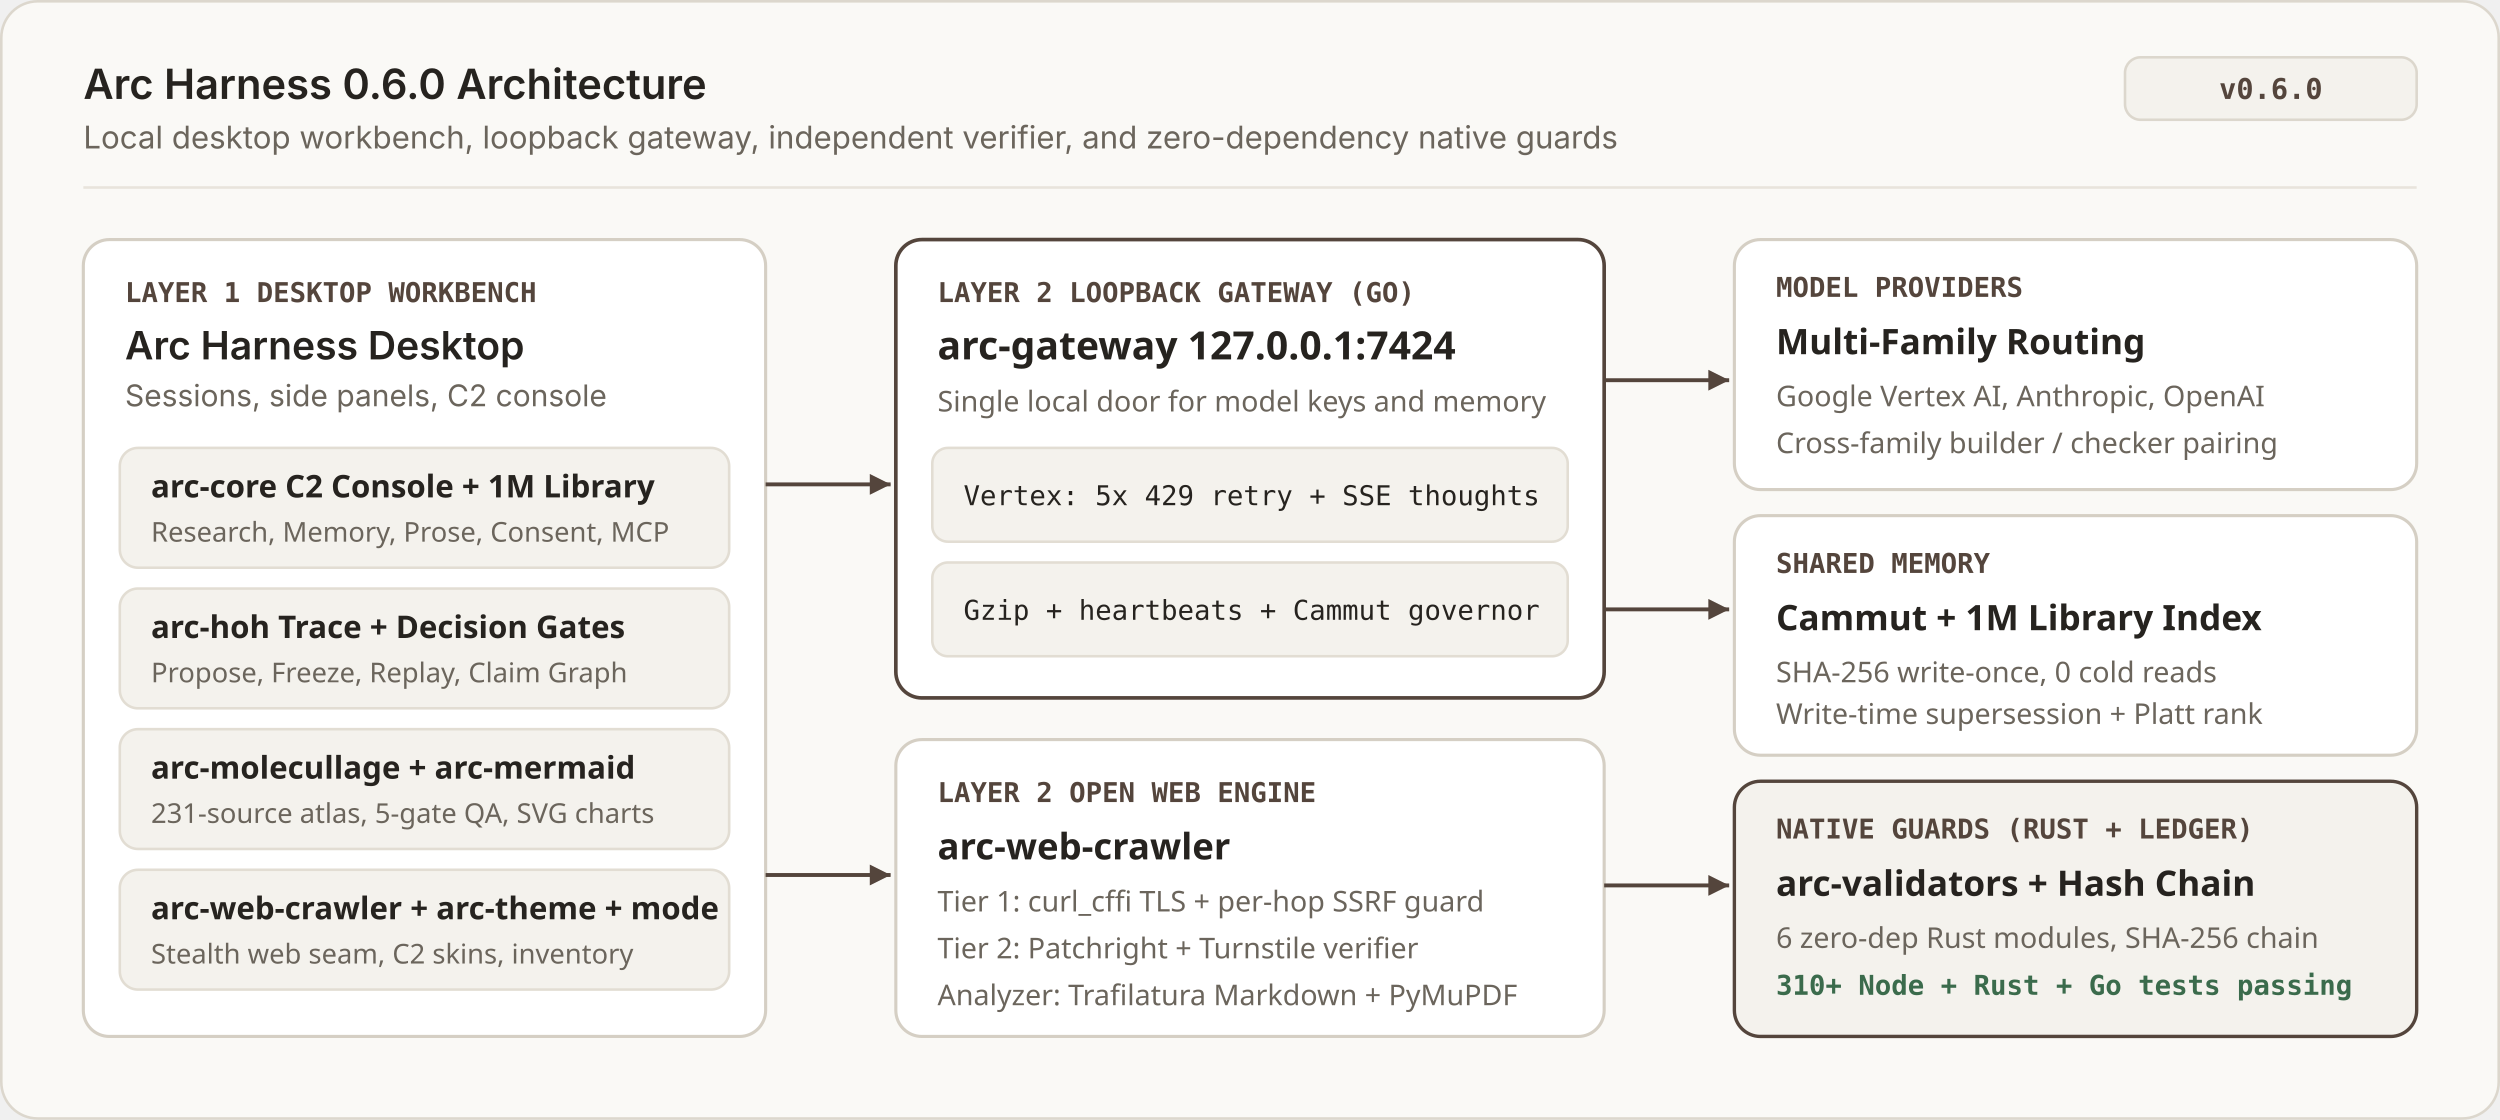
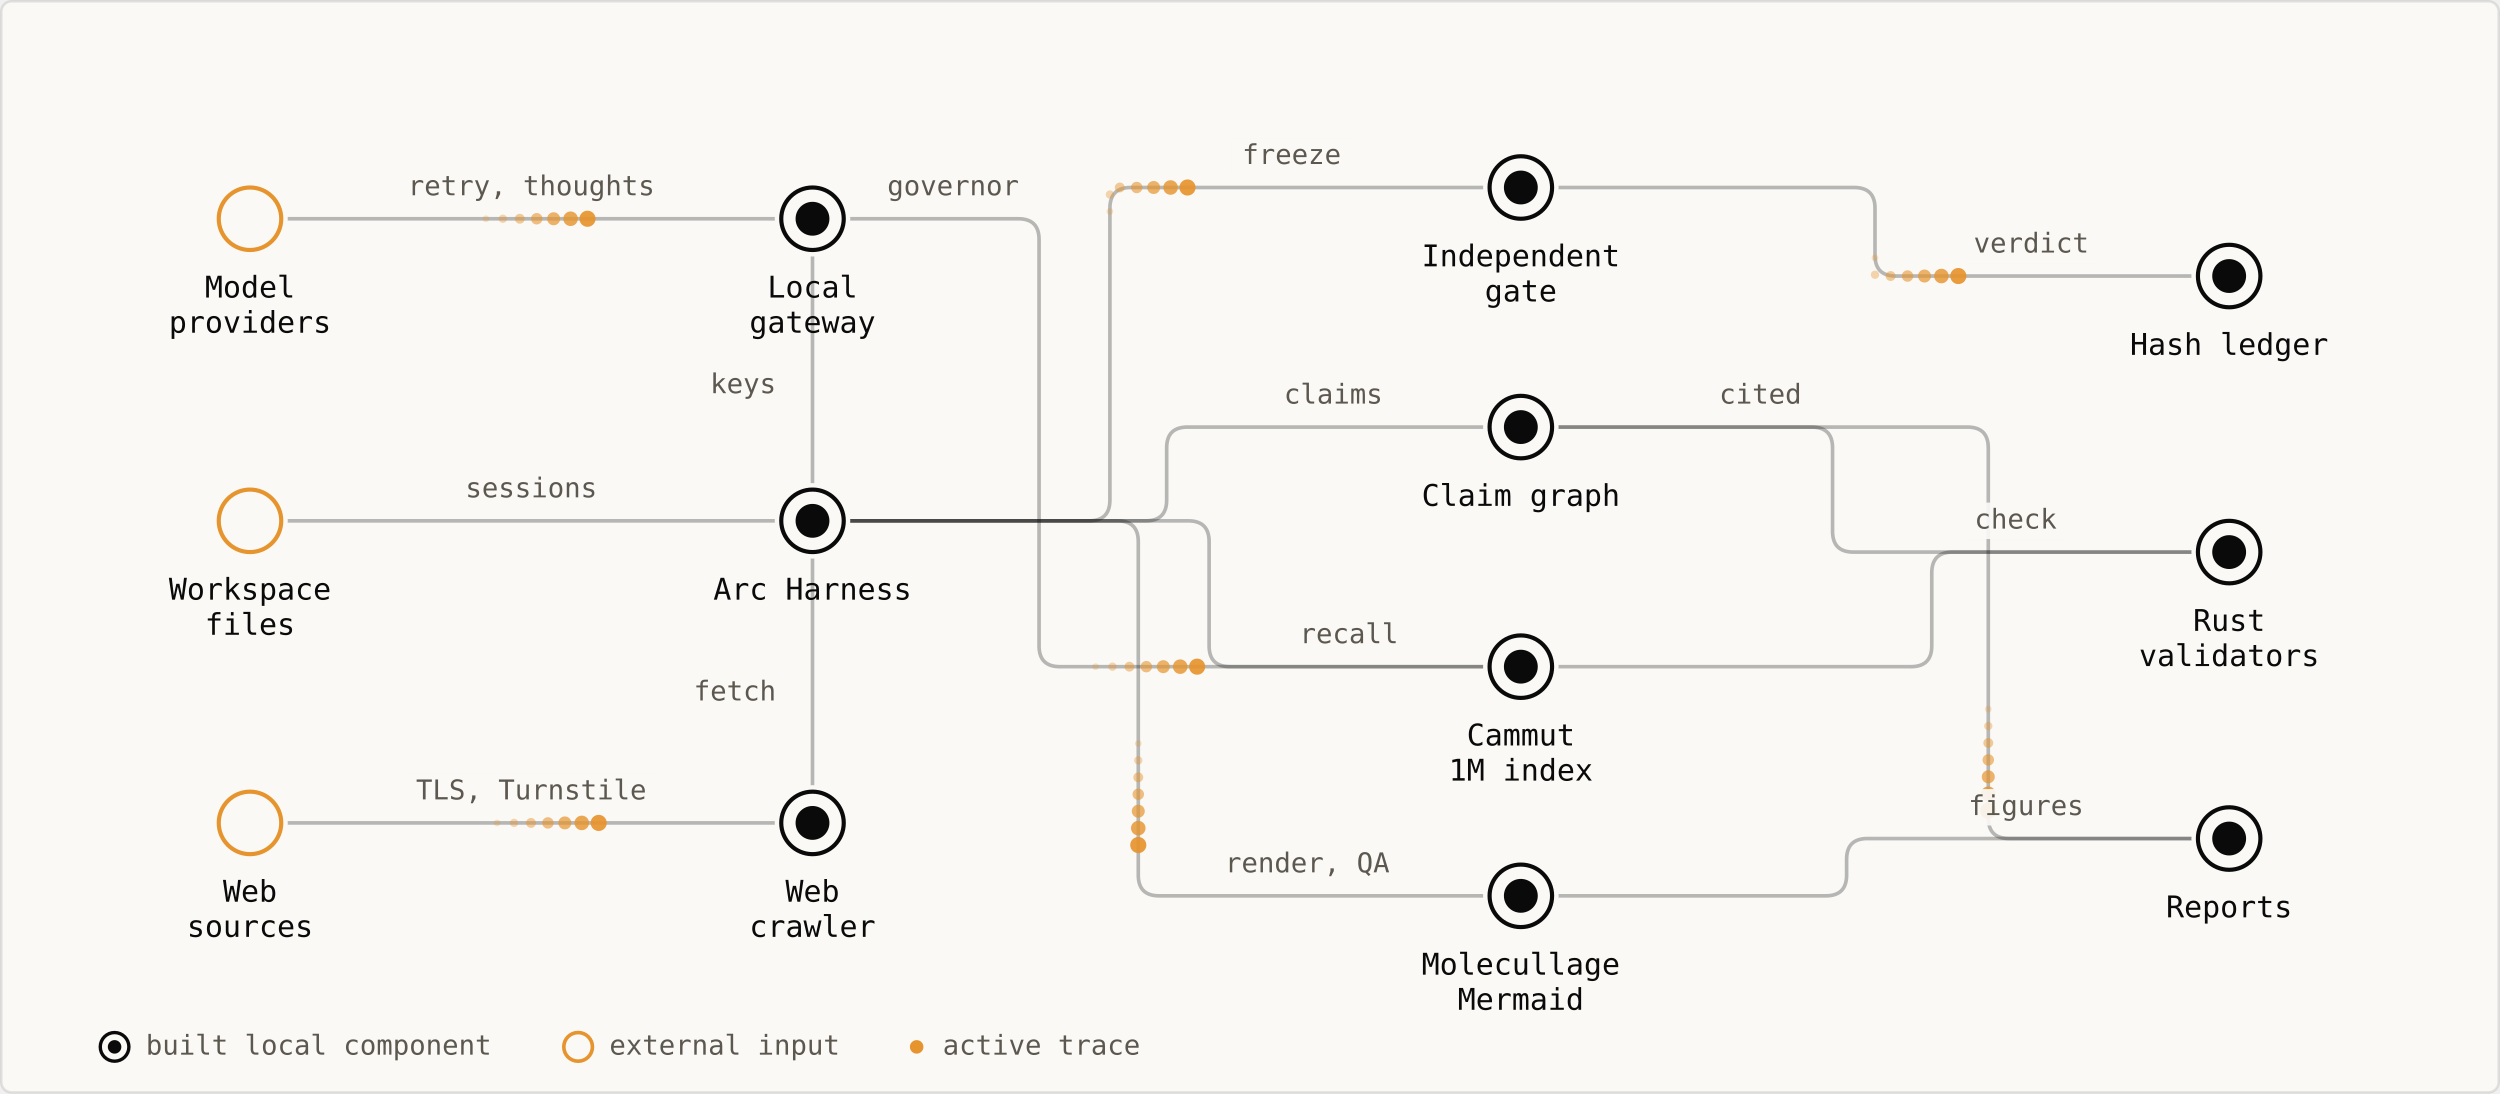
- <svg xmlns="http://www.w3.org/2000/svg" viewBox="0 0 960 430" width="960" height="430" role="img" aria-label="Arc Harness 0.6.0 System Architecture">
-   <rect x="0.5" y="0.5" width="959" height="429" rx="14" fill="#faf9f6" stroke="#dcd7cd" stroke-width="1" />
-   <text x="32" y="38" fill="#26231f" font-family="Geist, system-ui, -apple-system, Segoe UI, sans-serif" font-size="16" font-weight="600">Arc Harness 0.6.0 Architecture</text>
-   <text x="32" y="57" fill="#6b655c" font-family="Geist, system-ui, -apple-system, Segoe UI, sans-serif" font-size="12">Local desktop workbench, loopback gateway, independent verifier, and zero-dependency native guards</text>
-   <rect x="816" y="22" width="112" height="24" rx="6" fill="#f4f2ed" stroke="#dcd7cd" />
-   <text x="872" y="38" text-anchor="middle" fill="#54453c" font-family="Geist Mono, ui-monospace, Consolas, monospace" font-size="11" font-weight="600">v0.6.0</text>
-   <line x1="32" y1="72" x2="928" y2="72" stroke="#e8e4dc" stroke-width="1" />
-   <rect x="32" y="92" width="262" height="306" rx="10" fill="#ffffff" stroke="#d5cfc4" stroke-width="1.2" />
-   <text x="48" y="116" fill="#54453c" font-family="Geist Mono, ui-monospace, Consolas, monospace" font-size="10.5" font-weight="600">LAYER 1  DESKTOP WORKBENCH</text>
-   <text x="48" y="138" fill="#26231f" font-family="Geist, system-ui, -apple-system, Segoe UI, sans-serif" font-size="15" font-weight="600">Arc Harness Desktop</text>
-   <text x="48" y="156" fill="#6b655c" font-family="Geist, system-ui, -apple-system, Segoe UI, sans-serif" font-size="11.5">Sessions, side panels, C2 console</text>
-   <rect x="46" y="172" width="234" height="46" rx="7" fill="#f4f2ed" stroke="#e2ddd3" />
-   <text x="58" y="191" fill="#26231f" font-family="Geist, system-ui, sans-serif" font-size="12" font-weight="600">arc-core  C2 Console + 1M Library</text>
-   <text x="58" y="208" fill="#6b655c" font-family="Geist, system-ui, sans-serif" font-size="10.5">Research, Memory, Prose, Consent, MCP</text>
-   <rect x="46" y="226" width="234" height="46" rx="7" fill="#f4f2ed" stroke="#e2ddd3" />
-   <text x="58" y="245" fill="#26231f" font-family="Geist, system-ui, sans-serif" font-size="12" font-weight="600">arc-hoh  Trace + Decision Gates</text>
-   <text x="58" y="262" fill="#6b655c" font-family="Geist, system-ui, sans-serif" font-size="10.5">Propose, Freeze, Replay, Claim Graph</text>
-   <rect x="46" y="280" width="234" height="46" rx="7" fill="#f4f2ed" stroke="#e2ddd3" />
-   <text x="58" y="299" fill="#26231f" font-family="Geist, system-ui, sans-serif" font-size="12" font-weight="600">arc-molecullage + arc-mermaid</text>
-   <text x="58" y="316" fill="#6b655c" font-family="Geist, system-ui, sans-serif" font-size="10.5">231-source atlas, 5-gate QA, SVG charts</text>
-   <rect x="46" y="334" width="234" height="46" rx="7" fill="#f4f2ed" stroke="#e2ddd3" />
-   <text x="58" y="353" fill="#26231f" font-family="Geist, system-ui, sans-serif" font-size="12" font-weight="600">arc-web-crawler + arc-theme + mode</text>
-   <text x="58" y="370" fill="#6b655c" font-family="Geist, system-ui, sans-serif" font-size="10.5">Stealth web seam, C2 skins, inventory</text>
-   <line x1="294" y1="186" x2="342" y2="186" stroke="#54453c" stroke-width="1.5" />
-   <polygon points="342,186 334,182 334,190" fill="#54453c" />
-   <line x1="294" y1="336" x2="342" y2="336" stroke="#54453c" stroke-width="1.5" />
-   <polygon points="342,336 334,332 334,340" fill="#54453c" />
-   <rect x="344" y="92" width="272" height="176" rx="10" fill="#ffffff" stroke="#54453c" stroke-width="1.4" />
-   <text x="360" y="116" fill="#54453c" font-family="Geist Mono, ui-monospace, Consolas, monospace" font-size="10.5" font-weight="600">LAYER 2  LOOPBACK GATEWAY (GO)</text>
-   <text x="360" y="138" fill="#26231f" font-family="Geist, system-ui, sans-serif" font-size="15" font-weight="600">arc-gateway  127.0.0.1:7424</text>
-   <text x="360" y="158" fill="#6b655c" font-family="Geist, system-ui, sans-serif" font-size="11">Single local door for model keys and memory</text>
-   <rect x="358" y="172" width="244" height="36" rx="6" fill="#f4f2ed" stroke="#e2ddd3" />
-   <text x="370" y="194" fill="#26231f" font-family="Geist Mono, ui-monospace, Consolas, monospace" font-size="10.5">Vertex: 5x 429 retry + SSE thoughts</text>
-   <rect x="358" y="216" width="244" height="36" rx="6" fill="#f4f2ed" stroke="#e2ddd3" />
-   <text x="370" y="238" fill="#26231f" font-family="Geist Mono, ui-monospace, Consolas, monospace" font-size="10.5">Gzip + heartbeats + Cammut governor</text>
-   <rect x="344" y="284" width="272" height="114" rx="10" fill="#ffffff" stroke="#d5cfc4" stroke-width="1.2" />
-   <text x="360" y="308" fill="#54453c" font-family="Geist Mono, ui-monospace, Consolas, monospace" font-size="10.5" font-weight="600">LAYER 2  OPEN WEB ENGINE</text>
-   <text x="360" y="330" fill="#26231f" font-family="Geist, system-ui, sans-serif" font-size="14" font-weight="600">arc-web-crawler</text>
-   <text x="360" y="350" fill="#6b655c" font-family="Geist, system-ui, sans-serif" font-size="11">Tier 1: curl_cffi TLS + per-hop SSRF guard</text>
-   <text x="360" y="368" fill="#6b655c" font-family="Geist, system-ui, sans-serif" font-size="11">Tier 2: Patchright + Turnstile verifier</text>
-   <text x="360" y="386" fill="#6b655c" font-family="Geist, system-ui, sans-serif" font-size="11">Analyzer: Trafilatura Markdown + PyMuPDF</text>
-   <line x1="616" y1="146" x2="664" y2="146" stroke="#54453c" stroke-width="1.5" />
-   <polygon points="664,146 656,142 656,150" fill="#54453c" />
-   <line x1="616" y1="234" x2="664" y2="234" stroke="#54453c" stroke-width="1.5" />
-   <polygon points="664,234 656,230 656,238" fill="#54453c" />
-   <line x1="616" y1="340" x2="664" y2="340" stroke="#54453c" stroke-width="1.5" />
-   <polygon points="664,340 656,336 656,344" fill="#54453c" />
-   <rect x="666" y="92" width="262" height="96" rx="10" fill="#ffffff" stroke="#d5cfc4" stroke-width="1.2" />
-   <text x="682" y="114" fill="#54453c" font-family="Geist Mono, ui-monospace, Consolas, monospace" font-size="10.5" font-weight="600">MODEL PROVIDERS</text>
-   <text x="682" y="136" fill="#26231f" font-family="Geist, system-ui, sans-serif" font-size="13.5" font-weight="600">Multi-Family Routing</text>
-   <text x="682" y="156" fill="#6b655c" font-family="Geist, system-ui, sans-serif" font-size="11">Google Vertex AI, Anthropic, OpenAI</text>
-   <text x="682" y="174" fill="#6b655c" font-family="Geist, system-ui, sans-serif" font-size="11">Cross-family builder / checker pairing</text>
-   <rect x="666" y="198" width="262" height="92" rx="10" fill="#ffffff" stroke="#d5cfc4" stroke-width="1.2" />
-   <text x="682" y="220" fill="#54453c" font-family="Geist Mono, ui-monospace, Consolas, monospace" font-size="10.5" font-weight="600">SHARED MEMORY</text>
-   <text x="682" y="242" fill="#26231f" font-family="Geist, system-ui, sans-serif" font-size="13.5" font-weight="600">Cammut + 1M Library Index</text>
-   <text x="682" y="262" fill="#6b655c" font-family="Geist, system-ui, sans-serif" font-size="11">SHA-256 write-once, 0 cold reads</text>
-   <text x="682" y="278" fill="#6b655c" font-family="Geist, system-ui, sans-serif" font-size="11">Write-time supersession + Platt rank</text>
-   <rect x="666" y="300" width="262" height="98" rx="10" fill="#f4f2ed" stroke="#54453c" stroke-width="1.3" />
-   <text x="682" y="322" fill="#54453c" font-family="Geist Mono, ui-monospace, Consolas, monospace" font-size="10.5" font-weight="600">NATIVE GUARDS (RUST + LEDGER)</text>
-   <text x="682" y="344" fill="#26231f" font-family="Geist, system-ui, sans-serif" font-size="13.5" font-weight="600">arc-validators + Hash Chain</text>
-   <text x="682" y="364" fill="#6b655c" font-family="Geist, system-ui, sans-serif" font-size="11">6 zero-dep Rust modules, SHA-256 chain</text>
-   <text x="682" y="382" fill="#3b6b4c" font-family="Geist Mono, ui-monospace, Consolas, monospace" font-size="10.5" font-weight="600">310+ Node + Rust + Go tests passing</text>
+ <svg xmlns="http://www.w3.org/2000/svg" viewBox="0 0 960 420" width="960" height="420" role="img" aria-label="Arc Harness system board">
+   <rect x="0.5" y="0.5" width="959" height="419" rx="4" fill="#FAF9F6" stroke="rgba(10,10,10,0.10)" stroke-width="1" />
+   <path d="M96.0,84.0 L312.0,84.0" fill="none" stroke="rgba(10,10,10,0.28)" stroke-width="1.4" stroke-linejoin="round" />
+   <path d="M96.0,200.0 L312.0,200.0" fill="none" stroke="rgba(10,10,10,0.28)" stroke-width="1.4" stroke-linejoin="round" />
+   <path d="M96.0,316.0 L312.0,316.0" fill="none" stroke="rgba(10,10,10,0.28)" stroke-width="1.4" stroke-linejoin="round" />
+   <path d="M312.0,84.0 L312.0,200.0" fill="none" stroke="rgba(10,10,10,0.28)" stroke-width="1.4" stroke-linejoin="round" />
+   <path d="M312.0,316.0 L312.0,200.0" fill="none" stroke="rgba(10,10,10,0.28)" stroke-width="1.4" stroke-linejoin="round" />
+   <path d="M312.0,84.0 L391.0,84.0 Q399.0,84.0 399.0,92.0 L399.0,248.0 Q399.0,256.0 407.0,256.0 L584.0,256.0" fill="none" stroke="rgba(10,10,10,0.28)" stroke-width="1.4" stroke-linejoin="round" />
+   <path d="M312.0,200.0 L418.2,200.0 Q426.2,200.0 426.2,192.0 L426.2,80.0 Q426.2,72.0 434.2,72.0 L584.0,72.0" fill="none" stroke="rgba(10,10,10,0.28)" stroke-width="1.4" stroke-linejoin="round" />
+   <path d="M312.0,200.0 L440.0,200.0 Q448.0,200.0 448.0,192.0 L448.0,172.0 Q448.0,164.0 456.0,164.0 L584.0,164.0" fill="none" stroke="rgba(10,10,10,0.28)" stroke-width="1.4" stroke-linejoin="round" />
+   <path d="M312.0,200.0 L456.3,200.0 Q464.3,200.0 464.3,208.0 L464.3,248.0 Q464.3,256.0 472.3,256.0 L584.0,256.0" fill="none" stroke="rgba(10,10,10,0.28)" stroke-width="1.4" stroke-linejoin="round" />
+   <path d="M312.0,200.0 L429.1,200.0 Q437.1,200.0 437.1,208.0 L437.1,336.0 Q437.1,344.0 445.1,344.0 L584.0,344.0" fill="none" stroke="rgba(10,10,10,0.28)" stroke-width="1.4" stroke-linejoin="round" />
+   <path d="M584.0,72.0 L712.0,72.0 Q720.0,72.0 720.0,80.0 L720.0,98.0 Q720.0,106.0 728.0,106.0 L856.0,106.0" fill="none" stroke="rgba(10,10,10,0.28)" stroke-width="1.4" stroke-linejoin="round" />
+   <path d="M584.0,164.0 L695.7,164.0 Q703.7,164.0 703.7,172.0 L703.7,204.0 Q703.7,212.0 711.7,212.0 L856.0,212.0" fill="none" stroke="rgba(10,10,10,0.28)" stroke-width="1.4" stroke-linejoin="round" />
+   <path d="M584.0,256.0 L733.8,256.0 Q741.8,256.0 741.8,248.0 L741.8,220.0 Q741.8,212.0 749.8,212.0 L856.0,212.0" fill="none" stroke="rgba(10,10,10,0.28)" stroke-width="1.4" stroke-linejoin="round" />
+   <path d="M584.0,164.0 L755.5,164.0 Q763.5,164.0 763.5,172.0 L763.5,314.0 Q763.5,322.0 771.5,322.0 L856.0,322.0" fill="none" stroke="rgba(10,10,10,0.28)" stroke-width="1.4" stroke-linejoin="round" />
+   <path d="M584.0,344.0 L701.1,344.0 Q709.1,344.0 709.1,336.0 L709.1,330.0 Q709.1,322.0 717.1,322.0 L856.0,322.0" fill="none" stroke="rgba(10,10,10,0.28)" stroke-width="1.4" stroke-linejoin="round" />
+   <circle cx="225.6" cy="84.0" r="3.10" fill="#E6942E" fill-opacity="0.92" />
+   <circle cx="219.1" cy="84.0" r="2.80" fill="#E6942E" fill-opacity="0.81" />
+   <circle cx="212.6" cy="84.0" r="2.50" fill="#E6942E" fill-opacity="0.70" />
+   <circle cx="206.1" cy="84.0" r="2.20" fill="#E6942E" fill-opacity="0.59" />
+   <circle cx="199.6" cy="84.0" r="1.90" fill="#E6942E" fill-opacity="0.48" />
+   <circle cx="193.1" cy="84.0" r="1.60" fill="#E6942E" fill-opacity="0.37" />
+   <circle cx="186.6" cy="84.0" r="1.30" fill="#E6942E" fill-opacity="0.26" />
+   <circle cx="229.9" cy="316.0" r="3.10" fill="#E6942E" fill-opacity="0.92" />
+   <circle cx="223.4" cy="316.0" r="2.80" fill="#E6942E" fill-opacity="0.81" />
+   <circle cx="216.9" cy="316.0" r="2.50" fill="#E6942E" fill-opacity="0.70" />
+   <circle cx="210.4" cy="316.0" r="2.20" fill="#E6942E" fill-opacity="0.59" />
+   <circle cx="203.9" cy="316.0" r="1.90" fill="#E6942E" fill-opacity="0.48" />
+   <circle cx="197.4" cy="316.0" r="1.60" fill="#E6942E" fill-opacity="0.37" />
+   <circle cx="190.9" cy="316.0" r="1.30" fill="#E6942E" fill-opacity="0.26" />
+   <circle cx="459.7" cy="256.0" r="3.10" fill="#E6942E" fill-opacity="0.92" />
+   <circle cx="453.2" cy="256.0" r="2.80" fill="#E6942E" fill-opacity="0.81" />
+   <circle cx="446.7" cy="256.0" r="2.50" fill="#E6942E" fill-opacity="0.70" />
+   <circle cx="440.2" cy="256.0" r="2.20" fill="#E6942E" fill-opacity="0.59" />
+   <circle cx="433.7" cy="256.0" r="1.90" fill="#E6942E" fill-opacity="0.48" />
+   <circle cx="427.2" cy="256.0" r="1.60" fill="#E6942E" fill-opacity="0.37" />
+   <circle cx="420.7" cy="256.0" r="1.30" fill="#E6942E" fill-opacity="0.26" />
+   <circle cx="456.0" cy="72.0" r="3.10" fill="#E6942E" fill-opacity="0.92" />
+   <circle cx="449.5" cy="72.0" r="2.80" fill="#E6942E" fill-opacity="0.81" />
+   <circle cx="443.0" cy="72.0" r="2.50" fill="#E6942E" fill-opacity="0.70" />
+   <circle cx="436.5" cy="72.0" r="2.20" fill="#E6942E" fill-opacity="0.59" />
+   <circle cx="430.0" cy="72.0" r="1.90" fill="#E6942E" fill-opacity="0.48" />
+   <circle cx="426.2" cy="74.7" r="1.60" fill="#E6942E" fill-opacity="0.37" />
+   <circle cx="426.2" cy="81.2" r="1.30" fill="#E6942E" fill-opacity="0.26" />
+   <circle cx="437.1" cy="324.5" r="3.10" fill="#E6942E" fill-opacity="0.92" />
+   <circle cx="437.1" cy="318.0" r="2.80" fill="#E6942E" fill-opacity="0.81" />
+   <circle cx="437.1" cy="311.5" r="2.50" fill="#E6942E" fill-opacity="0.70" />
+   <circle cx="437.1" cy="305.0" r="2.20" fill="#E6942E" fill-opacity="0.59" />
+   <circle cx="437.1" cy="298.5" r="1.90" fill="#E6942E" fill-opacity="0.48" />
+   <circle cx="437.1" cy="292.0" r="1.60" fill="#E6942E" fill-opacity="0.37" />
+   <circle cx="437.1" cy="285.5" r="1.30" fill="#E6942E" fill-opacity="0.26" />
+   <circle cx="752.0" cy="106.0" r="3.10" fill="#E6942E" fill-opacity="0.92" />
+   <circle cx="745.5" cy="106.0" r="2.80" fill="#E6942E" fill-opacity="0.81" />
+   <circle cx="739.0" cy="106.0" r="2.50" fill="#E6942E" fill-opacity="0.70" />
+   <circle cx="732.5" cy="106.0" r="2.20" fill="#E6942E" fill-opacity="0.59" />
+   <circle cx="726.0" cy="106.0" r="1.90" fill="#E6942E" fill-opacity="0.48" />
+   <circle cx="720.0" cy="105.5" r="1.60" fill="#E6942E" fill-opacity="0.37" />
+   <circle cx="720.0" cy="99.0" r="1.30" fill="#E6942E" fill-opacity="0.26" />
+   <circle cx="763.5" cy="311.3" r="3.10" fill="#E6942E" fill-opacity="0.92" />
+   <circle cx="763.5" cy="304.8" r="2.80" fill="#E6942E" fill-opacity="0.81" />
+   <circle cx="763.5" cy="298.3" r="2.50" fill="#E6942E" fill-opacity="0.70" />
+   <circle cx="763.5" cy="291.8" r="2.20" fill="#E6942E" fill-opacity="0.59" />
+   <circle cx="763.5" cy="285.3" r="1.90" fill="#E6942E" fill-opacity="0.48" />
+   <circle cx="763.5" cy="278.8" r="1.60" fill="#E6942E" fill-opacity="0.37" />
+   <circle cx="763.5" cy="272.3" r="1.30" fill="#E6942E" fill-opacity="0.26" />
+   <rect x="152.0" y="65.0" width="104.0" height="14" fill="#FAF9F6" fill-opacity="0.92" />
+   <text x="204.0" y="72.0" text-anchor="middle" dominant-baseline="middle" font-family="ui-monospace, &quot;Cascadia Mono&quot;, &quot;SF Mono&quot;, Consolas, Menlo, monospace" font-size="10.5" fill="#5C5850">retry, thoughts</text>
+   <rect x="174.4" y="181.0" width="59.2" height="14" fill="#FAF9F6" fill-opacity="0.92" />
+   <text x="204.0" y="188.0" text-anchor="middle" dominant-baseline="middle" font-family="ui-monospace, &quot;Cascadia Mono&quot;, &quot;SF Mono&quot;, Consolas, Menlo, monospace" font-size="10.5" fill="#5C5850">sessions</text>
+   <rect x="155.2" y="297.0" width="97.6" height="14" fill="#FAF9F6" fill-opacity="0.92" />
+   <text x="204.0" y="304.0" text-anchor="middle" dominant-baseline="middle" font-family="ui-monospace, &quot;Cascadia Mono&quot;, &quot;SF Mono&quot;, Consolas, Menlo, monospace" font-size="10.5" fill="#5C5850">TLS, Turnstile</text>
+   <text x="298.0" y="148.0" text-anchor="end" dominant-baseline="middle" font-family="ui-monospace, &quot;Cascadia Mono&quot;, &quot;SF Mono&quot;, Consolas, Menlo, monospace" font-size="10.5" fill="#5C5850">keys</text>
+   <text x="298.0" y="266.0" text-anchor="end" dominant-baseline="middle" font-family="ui-monospace, &quot;Cascadia Mono&quot;, &quot;SF Mono&quot;, Consolas, Menlo, monospace" font-size="10.5" fill="#5C5850">fetch</text>
+   <rect x="336.4" y="65.0" width="59.2" height="14" fill="#FAF9F6" fill-opacity="0.92" />
+   <text x="366.0" y="72.0" text-anchor="middle" dominant-baseline="middle" font-family="ui-monospace, &quot;Cascadia Mono&quot;, &quot;SF Mono&quot;, Consolas, Menlo, monospace" font-size="10.5" fill="#5C5850">governor</text>
+   <rect x="472.8" y="53.0" width="46.4" height="14" fill="#FAF9F6" fill-opacity="0.92" />
+   <text x="496.0" y="60.0" text-anchor="middle" dominant-baseline="middle" font-family="ui-monospace, &quot;Cascadia Mono&quot;, &quot;SF Mono&quot;, Consolas, Menlo, monospace" font-size="10.5" fill="#5C5850">freeze</text>
+   <rect x="488.8" y="145.0" width="46.4" height="14" fill="#FAF9F6" fill-opacity="0.92" />
+   <text x="512.0" y="152.0" text-anchor="middle" dominant-baseline="middle" font-family="ui-monospace, &quot;Cascadia Mono&quot;, &quot;SF Mono&quot;, Consolas, Menlo, monospace" font-size="10.5" fill="#5C5850">claims</text>
+   <rect x="494.8" y="237.0" width="46.4" height="14" fill="#FAF9F6" fill-opacity="0.92" />
+   <text x="518.0" y="244.0" text-anchor="middle" dominant-baseline="middle" font-family="ui-monospace, &quot;Cascadia Mono&quot;, &quot;SF Mono&quot;, Consolas, Menlo, monospace" font-size="10.5" fill="#5C5850">recall</text>
+   <rect x="466.0" y="325.0" width="72.0" height="14" fill="#FAF9F6" fill-opacity="0.92" />
+   <text x="502.0" y="332.0" text-anchor="middle" dominant-baseline="middle" font-family="ui-monospace, &quot;Cascadia Mono&quot;, &quot;SF Mono&quot;, Consolas, Menlo, monospace" font-size="10.5" fill="#5C5850">render, QA</text>
+   <rect x="753.6" y="87.0" width="52.8" height="14" fill="#FAF9F6" fill-opacity="0.92" />
+   <text x="780.0" y="94.0" text-anchor="middle" dominant-baseline="middle" font-family="ui-monospace, &quot;Cascadia Mono&quot;, &quot;SF Mono&quot;, Consolas, Menlo, monospace" font-size="10.5" fill="#5C5850">verdict</text>
+   <rect x="754.0" y="193.0" width="40.0" height="14" fill="#FAF9F6" fill-opacity="0.92" />
+   <text x="774.0" y="200.0" text-anchor="middle" dominant-baseline="middle" font-family="ui-monospace, &quot;Cascadia Mono&quot;, &quot;SF Mono&quot;, Consolas, Menlo, monospace" font-size="10.5" fill="#5C5850">check</text>
+   <rect x="656.0" y="145.0" width="40.0" height="14" fill="#FAF9F6" fill-opacity="0.92" />
+   <text x="676.0" y="152.0" text-anchor="middle" dominant-baseline="middle" font-family="ui-monospace, &quot;Cascadia Mono&quot;, &quot;SF Mono&quot;, Consolas, Menlo, monospace" font-size="10.5" fill="#5C5850">cited</text>
+   <rect x="751.6" y="303.0" width="52.8" height="14" fill="#FAF9F6" fill-opacity="0.92" />
+   <text x="778.0" y="310.0" text-anchor="middle" dominant-baseline="middle" font-family="ui-monospace, &quot;Cascadia Mono&quot;, &quot;SF Mono&quot;, Consolas, Menlo, monospace" font-size="10.5" fill="#5C5850">figures</text>
+   <circle cx="96.0" cy="84.0" r="14.5" fill="#FAF9F6" />
+   <circle cx="96.0" cy="84.0" r="12.0" fill="#FAF9F6" stroke="#E6942E" stroke-width="1.6" />
+   <text x="96.0" y="111.0" text-anchor="middle" dominant-baseline="middle" font-family="ui-monospace, &quot;Cascadia Mono&quot;, &quot;SF Mono&quot;, Consolas, Menlo, monospace" font-size="11.5" fill="#0A0A0A">Model</text>
+   <text x="96.0" y="124.5" text-anchor="middle" dominant-baseline="middle" font-family="ui-monospace, &quot;Cascadia Mono&quot;, &quot;SF Mono&quot;, Consolas, Menlo, monospace" font-size="11.5" fill="#0A0A0A">providers</text>
+   <circle cx="96.0" cy="200.0" r="14.5" fill="#FAF9F6" />
+   <circle cx="96.0" cy="200.0" r="12.0" fill="#FAF9F6" stroke="#E6942E" stroke-width="1.6" />
+   <text x="96.0" y="227.0" text-anchor="middle" dominant-baseline="middle" font-family="ui-monospace, &quot;Cascadia Mono&quot;, &quot;SF Mono&quot;, Consolas, Menlo, monospace" font-size="11.5" fill="#0A0A0A">Workspace</text>
+   <text x="96.0" y="240.5" text-anchor="middle" dominant-baseline="middle" font-family="ui-monospace, &quot;Cascadia Mono&quot;, &quot;SF Mono&quot;, Consolas, Menlo, monospace" font-size="11.5" fill="#0A0A0A">files</text>
+   <circle cx="96.0" cy="316.0" r="14.5" fill="#FAF9F6" />
+   <circle cx="96.0" cy="316.0" r="12.0" fill="#FAF9F6" stroke="#E6942E" stroke-width="1.6" />
+   <text x="96.0" y="343.0" text-anchor="middle" dominant-baseline="middle" font-family="ui-monospace, &quot;Cascadia Mono&quot;, &quot;SF Mono&quot;, Consolas, Menlo, monospace" font-size="11.5" fill="#0A0A0A">Web</text>
+   <text x="96.0" y="356.5" text-anchor="middle" dominant-baseline="middle" font-family="ui-monospace, &quot;Cascadia Mono&quot;, &quot;SF Mono&quot;, Consolas, Menlo, monospace" font-size="11.5" fill="#0A0A0A">sources</text>
+   <circle cx="312.0" cy="84.0" r="14.5" fill="#FAF9F6" />
+   <circle cx="312.0" cy="84.0" r="12.0" fill="#FAF9F6" stroke="#0A0A0A" stroke-width="1.6" />
+   <circle cx="312.0" cy="84.0" r="6.5" fill="#0A0A0A" />
+   <text x="312.0" y="111.0" text-anchor="middle" dominant-baseline="middle" font-family="ui-monospace, &quot;Cascadia Mono&quot;, &quot;SF Mono&quot;, Consolas, Menlo, monospace" font-size="11.5" fill="#0A0A0A">Local</text>
+   <text x="312.0" y="124.5" text-anchor="middle" dominant-baseline="middle" font-family="ui-monospace, &quot;Cascadia Mono&quot;, &quot;SF Mono&quot;, Consolas, Menlo, monospace" font-size="11.5" fill="#0A0A0A">gateway</text>
+   <circle cx="312.0" cy="200.0" r="14.5" fill="#FAF9F6" />
+   <circle cx="312.0" cy="200.0" r="12.0" fill="#FAF9F6" stroke="#0A0A0A" stroke-width="1.6" />
+   <circle cx="312.0" cy="200.0" r="6.5" fill="#0A0A0A" />
+   <text x="312.0" y="227.0" text-anchor="middle" dominant-baseline="middle" font-family="ui-monospace, &quot;Cascadia Mono&quot;, &quot;SF Mono&quot;, Consolas, Menlo, monospace" font-size="11.5" fill="#0A0A0A">Arc Harness</text>
+   <circle cx="312.0" cy="316.0" r="14.5" fill="#FAF9F6" />
+   <circle cx="312.0" cy="316.0" r="12.0" fill="#FAF9F6" stroke="#0A0A0A" stroke-width="1.6" />
+   <circle cx="312.0" cy="316.0" r="6.5" fill="#0A0A0A" />
+   <text x="312.0" y="343.0" text-anchor="middle" dominant-baseline="middle" font-family="ui-monospace, &quot;Cascadia Mono&quot;, &quot;SF Mono&quot;, Consolas, Menlo, monospace" font-size="11.5" fill="#0A0A0A">Web</text>
+   <text x="312.0" y="356.5" text-anchor="middle" dominant-baseline="middle" font-family="ui-monospace, &quot;Cascadia Mono&quot;, &quot;SF Mono&quot;, Consolas, Menlo, monospace" font-size="11.5" fill="#0A0A0A">crawler</text>
+   <circle cx="584.0" cy="72.0" r="14.5" fill="#FAF9F6" />
+   <circle cx="584.0" cy="72.0" r="12.0" fill="#FAF9F6" stroke="#0A0A0A" stroke-width="1.6" />
+   <circle cx="584.0" cy="72.0" r="6.5" fill="#0A0A0A" />
+   <text x="584.0" y="99.0" text-anchor="middle" dominant-baseline="middle" font-family="ui-monospace, &quot;Cascadia Mono&quot;, &quot;SF Mono&quot;, Consolas, Menlo, monospace" font-size="11.5" fill="#0A0A0A">Independent</text>
+   <text x="584.0" y="112.5" text-anchor="middle" dominant-baseline="middle" font-family="ui-monospace, &quot;Cascadia Mono&quot;, &quot;SF Mono&quot;, Consolas, Menlo, monospace" font-size="11.5" fill="#0A0A0A">gate</text>
+   <circle cx="584.0" cy="164.0" r="14.5" fill="#FAF9F6" />
+   <circle cx="584.0" cy="164.0" r="12.0" fill="#FAF9F6" stroke="#0A0A0A" stroke-width="1.6" />
+   <circle cx="584.0" cy="164.0" r="6.5" fill="#0A0A0A" />
+   <text x="584.0" y="191.0" text-anchor="middle" dominant-baseline="middle" font-family="ui-monospace, &quot;Cascadia Mono&quot;, &quot;SF Mono&quot;, Consolas, Menlo, monospace" font-size="11.5" fill="#0A0A0A">Claim graph</text>
+   <circle cx="584.0" cy="256.0" r="14.5" fill="#FAF9F6" />
+   <circle cx="584.0" cy="256.0" r="12.0" fill="#FAF9F6" stroke="#0A0A0A" stroke-width="1.6" />
+   <circle cx="584.0" cy="256.0" r="6.5" fill="#0A0A0A" />
+   <text x="584.0" y="283.0" text-anchor="middle" dominant-baseline="middle" font-family="ui-monospace, &quot;Cascadia Mono&quot;, &quot;SF Mono&quot;, Consolas, Menlo, monospace" font-size="11.5" fill="#0A0A0A">Cammut</text>
+   <text x="584.0" y="296.5" text-anchor="middle" dominant-baseline="middle" font-family="ui-monospace, &quot;Cascadia Mono&quot;, &quot;SF Mono&quot;, Consolas, Menlo, monospace" font-size="11.5" fill="#0A0A0A">1M index</text>
+   <circle cx="584.0" cy="344.0" r="14.5" fill="#FAF9F6" />
+   <circle cx="584.0" cy="344.0" r="12.0" fill="#FAF9F6" stroke="#0A0A0A" stroke-width="1.6" />
+   <circle cx="584.0" cy="344.0" r="6.5" fill="#0A0A0A" />
+   <text x="584.0" y="371.0" text-anchor="middle" dominant-baseline="middle" font-family="ui-monospace, &quot;Cascadia Mono&quot;, &quot;SF Mono&quot;, Consolas, Menlo, monospace" font-size="11.5" fill="#0A0A0A">Molecullage</text>
+   <text x="584.0" y="384.5" text-anchor="middle" dominant-baseline="middle" font-family="ui-monospace, &quot;Cascadia Mono&quot;, &quot;SF Mono&quot;, Consolas, Menlo, monospace" font-size="11.5" fill="#0A0A0A">Mermaid</text>
+   <circle cx="856.0" cy="106.0" r="14.5" fill="#FAF9F6" />
+   <circle cx="856.0" cy="106.0" r="12.0" fill="#FAF9F6" stroke="#0A0A0A" stroke-width="1.6" />
+   <circle cx="856.0" cy="106.0" r="6.5" fill="#0A0A0A" />
+   <text x="856.0" y="133.0" text-anchor="middle" dominant-baseline="middle" font-family="ui-monospace, &quot;Cascadia Mono&quot;, &quot;SF Mono&quot;, Consolas, Menlo, monospace" font-size="11.5" fill="#0A0A0A">Hash ledger</text>
+   <circle cx="856.0" cy="212.0" r="14.5" fill="#FAF9F6" />
+   <circle cx="856.0" cy="212.0" r="12.0" fill="#FAF9F6" stroke="#0A0A0A" stroke-width="1.6" />
+   <circle cx="856.0" cy="212.0" r="6.5" fill="#0A0A0A" />
+   <text x="856.0" y="239.0" text-anchor="middle" dominant-baseline="middle" font-family="ui-monospace, &quot;Cascadia Mono&quot;, &quot;SF Mono&quot;, Consolas, Menlo, monospace" font-size="11.5" fill="#0A0A0A">Rust</text>
+   <text x="856.0" y="252.5" text-anchor="middle" dominant-baseline="middle" font-family="ui-monospace, &quot;Cascadia Mono&quot;, &quot;SF Mono&quot;, Consolas, Menlo, monospace" font-size="11.5" fill="#0A0A0A">validators</text>
+   <circle cx="856.0" cy="322.0" r="14.5" fill="#FAF9F6" />
+   <circle cx="856.0" cy="322.0" r="12.0" fill="#FAF9F6" stroke="#0A0A0A" stroke-width="1.6" />
+   <circle cx="856.0" cy="322.0" r="6.5" fill="#0A0A0A" />
+   <text x="856.0" y="349.0" text-anchor="middle" dominant-baseline="middle" font-family="ui-monospace, &quot;Cascadia Mono&quot;, &quot;SF Mono&quot;, Consolas, Menlo, monospace" font-size="11.5" fill="#0A0A0A">Reports</text>
+   <circle cx="44" cy="402" r="5.5" fill="#FAF9F6" stroke="#0A0A0A" stroke-width="1.3" />
+   <circle cx="44" cy="402" r="2.6" fill="#0A0A0A" />
+   <text x="56" y="402" dominant-baseline="middle" font-family="ui-monospace, &quot;Cascadia Mono&quot;, &quot;SF Mono&quot;, Consolas, Menlo, monospace" font-size="10.5" fill="#5C5850">built local component</text>
+   <circle cx="222" cy="402" r="5.5" fill="#FAF9F6" stroke="#E6942E" stroke-width="1.4" />
+   <text x="234" y="402" dominant-baseline="middle" font-family="ui-monospace, &quot;Cascadia Mono&quot;, &quot;SF Mono&quot;, Consolas, Menlo, monospace" font-size="10.5" fill="#5C5850">external input</text>
+   <circle cx="352" cy="402" r="2.6" fill="#E6942E" />
+   <text x="362" y="402" dominant-baseline="middle" font-family="ui-monospace, &quot;Cascadia Mono&quot;, &quot;SF Mono&quot;, Consolas, Menlo, monospace" font-size="10.5" fill="#5C5850">active trace</text>
</svg>
